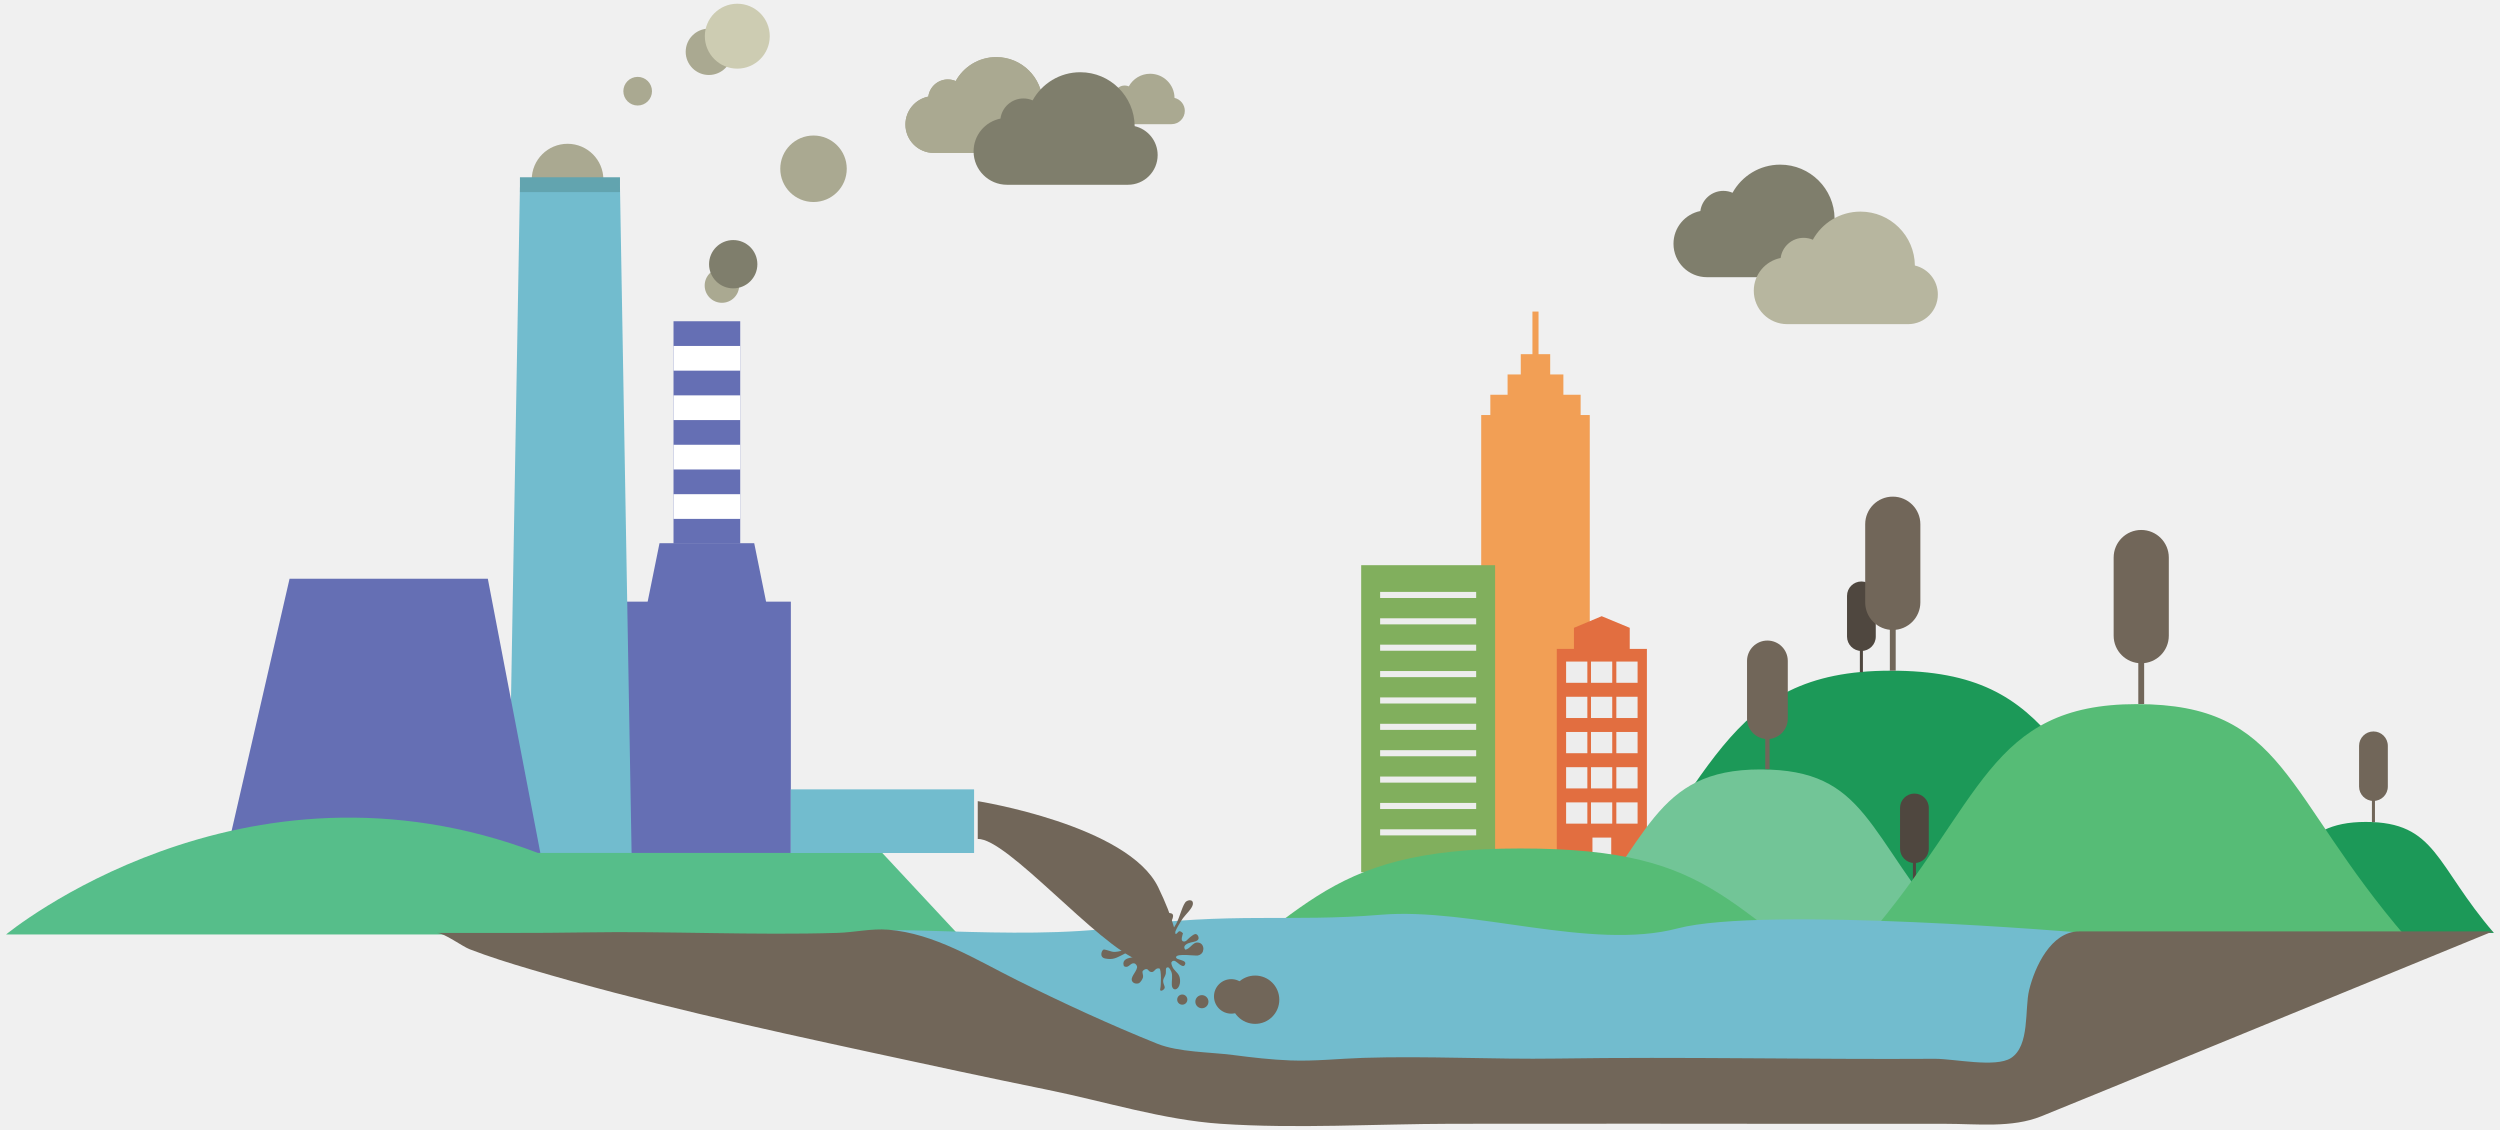
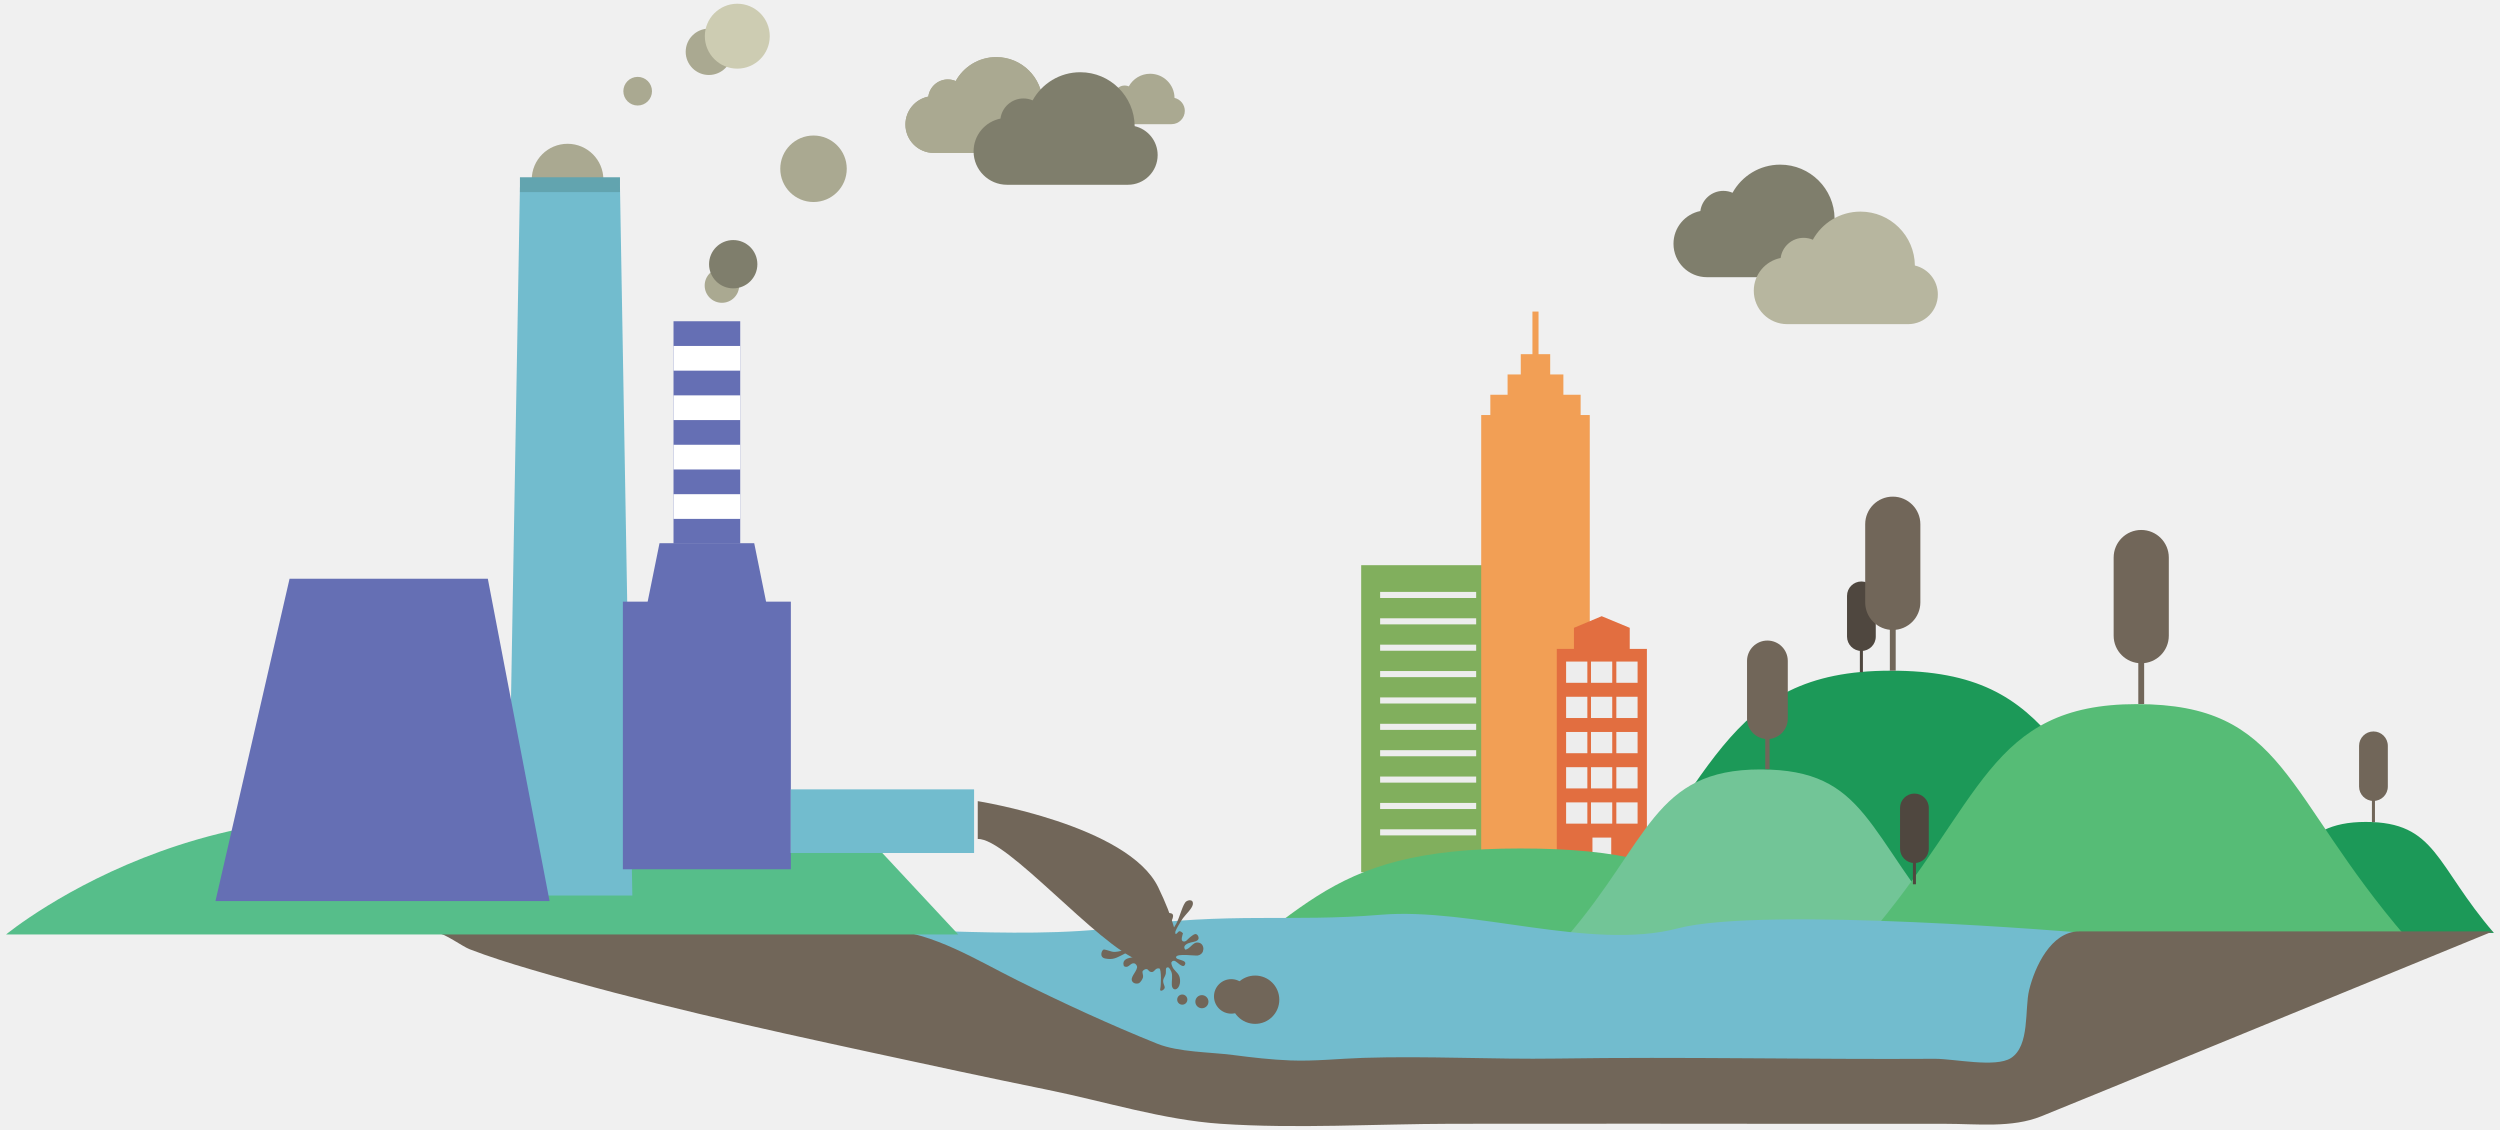
- <svg xmlns="http://www.w3.org/2000/svg" version="1.1" id="Layer_1" x="0px" y="0px" width="1075.544px" height="486.074px" viewBox="0 0 1075.544 486.074" enable-background="new 0 0 1075.544 486.074" xml:space="preserve">
-   <g>
-     <rect x="637.24" y="178.557" fill="#F29F55" width="46.702" height="202.813" />
-     <rect x="641.168" y="169.828" fill="#F29F55" width="38.846" height="9.166" />
-     <rect x="648.588" y="161.098" fill="#F29F55" width="24.006" height="9.166" />
-     <rect x="654.262" y="152.369" fill="#F29F55" width="12.658" height="9.166" />
-     <g>
-       <rect x="659.282" y="134.037" fill="#F29F55" width="2.619" height="19.205" />
+ <svg xmlns="http://www.w3.org/2000/svg" xmlns:xlink="http://www.w3.org/1999/xlink" version="1.1" id="Layer_1" x="0px" y="0px" width="1075.544px" height="486.074px" viewBox="0 0 1075.544 486.074" enable-background="new 0 0 1075.544 486.074" xml:space="preserve">
+   <g class="clouds">
+     <path fill="#AAA991" d="M446.096,65.804c6.012,0,10.886-4.874,10.886-10.886c0-5.164-3.598-9.486-8.423-10.602     c-0.099-10.927-8.986-19.755-19.936-19.755c-7.518,0-14.063,4.162-17.46,10.306c-1.034-0.447-2.173-0.696-3.371-0.696     c-4.315,0-7.876,3.218-8.422,7.384c-5.615,1.113-9.848,6.065-9.848,12.007c0,6.762,5.481,12.243,12.243,12.243     C403.647,65.804,444.806,65.804,446.096,65.804z" />
+     <path fill="#AAA991" d="M446.096,65.804c6.012,0,10.886-4.874,10.886-10.886c0-5.164-3.598-9.486-8.423-10.602     c-0.099-10.927-8.986-19.755-19.936-19.755c-7.518,0-14.063,4.162-17.46,10.306c-1.034-0.447-2.173-0.696-3.371-0.696     c-4.315,0-7.876,3.218-8.422,7.384c-5.615,1.113-9.848,6.065-9.848,12.007c0,6.762,5.481,12.243,12.243,12.243     C403.647,65.804,444.806,65.804,446.096,65.804z" />
+     <path fill="#AAA991" d="M504.004,53.421c3.162,0,5.725-2.563,5.725-5.725c0-2.716-1.892-4.989-4.43-5.576     c-0.052-5.747-4.726-10.39-10.485-10.39c-3.954,0-7.396,2.189-9.183,5.42c-0.544-0.235-1.143-0.366-1.773-0.366     c-2.269,0-4.142,1.692-4.429,3.883c-2.953,0.586-5.179,3.19-5.179,6.315c0,3.556,2.883,6.439,6.439,6.439     C481.679,53.421,503.325,53.421,504.004,53.421z" />
+     <path fill="#7F7E6C" d="M485.264,79.491c7.057,0,12.779-5.721,12.779-12.779c0-6.062-4.223-11.135-9.887-12.446     c-0.116-12.828-10.549-23.191-23.403-23.191c-8.826,0-16.509,4.885-20.497,12.099c-1.213-0.525-2.551-0.817-3.957-0.817     c-5.065,0-9.246,3.777-9.886,8.668c-6.591,1.307-11.561,7.12-11.561,14.095c0,7.937,6.434,14.372,14.372,14.372     C435.433,79.491,483.749,79.491,485.264,79.491z" />
+     <path fill="#7F7E6C" d="M786.376,119.249c7.057,0,12.779-5.721,12.779-12.779c0-6.062-4.223-11.135-9.887-12.446     c-0.116-12.828-10.549-23.191-23.404-23.191c-8.826,0-16.509,4.885-20.497,12.099c-1.213-0.525-2.551-0.817-3.957-0.817     c-5.065,0-9.246,3.777-9.886,8.668c-6.591,1.307-11.561,7.12-11.561,14.095c0,7.937,6.435,14.372,14.372,14.372     C736.545,119.249,784.861,119.249,786.376,119.249z" />
+     <path fill="#B7B69F" d="M820.919,139.453c7.057,0,12.779-5.721,12.779-12.779c0-6.062-4.223-11.135-9.887-12.446     c-0.116-12.828-10.549-23.191-23.404-23.191c-8.826,0-16.509,4.885-20.497,12.099c-1.213-0.525-2.551-0.817-3.957-0.817     c-5.065,0-9.246,3.777-9.886,8.668c-6.591,1.307-11.561,7.12-11.561,14.095c0,7.937,6.435,14.372,14.372,14.372     C771.089,139.453,819.405,139.453,820.919,139.453z" />
+   </g>
+   <g class="Stedelijk">
+     <a xlink:href="/details/Stedelijk">
+       <g class="left_building">
+         <g class="building">
+           <rect x="585.605" y="243.155" fill="#81AF5D" width="57.614" height="132.105" />
+         </g>
+         <g class="windows">
+           <rect x="593.753" y="254.649" fill="#EDEDED" width="41.319" height="2.619" />
+           <rect x="593.753" y="265.997" fill="#EDEDED" width="41.319" height="2.619" />
+           <rect x="593.753" y="277.345" fill="#EDEDED" width="41.319" height="2.619" />
+           <rect x="593.753" y="288.693" fill="#EDEDED" width="41.319" height="2.619" />
+           <rect x="593.753" y="300.042" fill="#EDEDED" width="41.319" height="2.619" />
+           <rect x="593.753" y="311.39" fill="#EDEDED" width="41.319" height="2.619" />
+           <rect x="593.753" y="322.738" fill="#EDEDED" width="41.319" height="2.619" />
+           <rect x="593.753" y="334.086" fill="#EDEDED" width="41.319" height="2.619" />
+           <rect x="593.753" y="345.435" fill="#EDEDED" width="41.319" height="2.619" />
+           <rect x="593.753" y="356.783" fill="#EDEDED" width="41.319" height="2.619" />
+         </g>
+       </g>
+       <g class="center_building">
+         <g class="building">
+           <rect x="637.24" y="178.557" fill="#F29F55" width="46.702" height="202.813" />
+           <rect x="641.168" y="169.828" fill="#F29F55" width="38.846" height="9.166" />
+           <rect x="648.588" y="161.098" fill="#F29F55" width="24.006" height="9.166" />
+           <rect x="654.262" y="152.369" fill="#F29F55" width="12.658" height="9.166" />
+           <rect x="659.282" y="134.037" fill="#F29F55" width="2.619" height="19.205" />
+         </g>
+       </g>
+       <g class="right_building">
+         <g class="building">
+           <rect x="669.753" y="279.167" fill="#E26E40" width="38.773" height="96.328" />
+           <polygon fill="#E26E40" points="701.143,279.264 677.137,279.264 677.137,270.098 689.071,265.098 701.143,270.098  " />
+         </g>
+         <g class="windows">
+           <rect x="673.767" y="284.619" fill="#EDEDED" width="9.136" height="9.136" />
+           <rect x="684.472" y="284.619" fill="#EDEDED" width="9.136" height="9.136" />
+           <rect x="695.377" y="284.619" fill="#EDEDED" width="9.136" height="9.136" />
+           <rect x="673.767" y="299.765" fill="#EDEDED" width="9.136" height="9.136" />
+           <rect x="684.472" y="299.765" fill="#EDEDED" width="9.136" height="9.136" />
+           <rect x="695.377" y="299.765" fill="#EDEDED" width="9.136" height="9.136" />
+           <rect x="673.767" y="314.911" fill="#EDEDED" width="9.136" height="9.136" />
+           <rect x="684.472" y="314.911" fill="#EDEDED" width="9.136" height="9.136" />
+           <rect x="695.377" y="314.911" fill="#EDEDED" width="9.136" height="9.136" />
+           <rect x="673.767" y="330.057" fill="#EDEDED" width="9.136" height="9.136" />
+           <rect x="684.472" y="330.057" fill="#EDEDED" width="9.136" height="9.136" />
+           <rect x="695.377" y="330.057" fill="#EDEDED" width="9.136" height="9.136" />
+           <rect x="673.767" y="345.203" fill="#EDEDED" width="9.136" height="9.136" />
+           <rect x="684.472" y="345.203" fill="#EDEDED" width="9.136" height="9.136" />
+           <rect x="695.377" y="345.203" fill="#EDEDED" width="9.136" height="9.136" />
+         </g>
+         <g class="door">
+           <rect x="685.101" y="360.348" fill="#EDEDED" width="8.078" height="15.348" />
+         </g>
+       </g>
+       <g class="hills">
+         <path fill="#56BC76" d="M493.833,437.312c68.812-41.603,71.713-72.288,160.221-72.288c88.493,0,86.906,27.945,160.217,72.288       H493.833z" />
+       </g>
+     </a>
+   </g>
+   <g class="Landelijk">
+     <a xlink:href="/details/Landelijk">
+       <g class="hills">
+         <path fill="#1C9958" d="M680.9,403.312c56.946-66.055,59.347-114.776,132.594-114.776c73.233,0,71.92,44.37,132.59,114.776H680.9z      " />
+         <path fill="#72C597" d="M673.877,403.312c35.866-41.603,37.378-72.288,83.51-72.288c46.124,0,45.297,27.945,83.508,72.288H673.877       z" />
+         <path fill="#1C9958" d="M962.606,401.357c23.689-27.479,24.688-47.746,55.158-47.746c30.465,0,29.918,18.458,55.157,47.746       H962.606z" />
+         <path fill="#56BC76" d="M803.308,403.312c49.808-57.775,51.908-100.39,115.974-100.39c64.054,0,62.905,38.809,115.971,100.39       H803.308z" />
+       </g>
+       <g class="trees">
+         <path fill="#716659" d="M933.062,273.488c0,6.554-5.313,11.866-11.867,11.866l0,0c-6.554,0-11.867-5.313-11.867-11.866v-33.622      c0-6.554,5.313-11.867,11.867-11.867l0,0c6.554,0,11.867,5.313,11.867,11.867V273.488z" />
+         <rect x="919.937" y="280.792" fill="#716659" width="2.515" height="22.083" />
+         <path fill="#716659" d="M1027.284,338.394c0,3.416-2.769,6.185-6.185,6.185l0,0c-3.416,0-6.185-2.769-6.185-6.185v-17.525      c0-3.416,2.769-6.185,6.185-6.185l0,0c3.416,0,6.185,2.769,6.185,6.185V338.394z" />
+         <rect x="1020.443" y="342.201" fill="#716659" width="1.311" height="11.511" />
+         <path fill="#4F473F" d="M806.99,273.87c0,3.416-2.769,6.185-6.185,6.185l0,0c-3.416,0-6.185-2.769-6.185-6.185v-17.525      c0-3.416,2.769-6.185,6.185-6.185l0,0c3.416,0,6.185,2.769,6.185,6.185V273.87z" />
+         <rect x="800.149" y="277.677" fill="#4F473F" width="1.311" height="11.511" />
+         <path fill="#4F473F" d="M829.801,365.116c0,3.416-2.769,6.185-6.185,6.185l0,0c-3.416,0-6.185-2.769-6.185-6.185v-17.525      c0-3.416,2.769-6.185,6.185-6.185l0,0c3.416,0,6.185,2.769,6.185,6.185V365.116z" />
+         <rect x="822.96" y="368.923" fill="#4F473F" width="1.311" height="11.511" />
+         <path fill="#716659" d="M769.138,309.187c0,4.842-3.925,8.768-8.768,8.768l0,0c-4.842,0-8.768-3.925-8.768-8.768v-24.842      c0-4.842,3.925-8.768,8.768-8.768l0,0c4.842,0,8.768,3.925,8.768,8.768V309.187z" />
+         <rect x="759.441" y="314.584" fill="#716659" width="1.859" height="16.316" />
+         <path fill="#716659" d="M826.173,259.149c0,6.554-5.313,11.866-11.867,11.866l0,0c-6.554,0-11.867-5.313-11.867-11.866v-33.622      c0-6.554,5.313-11.867,11.867-11.867l0,0c6.554,0,11.867,5.313,11.867,11.867V259.149z" />
+         <rect x="813.049" y="266.453" fill="#716659" width="2.515" height="22.083" />
+       </g>
+     </a>
+   </g>
+   <g class="water">
+     <path fill="#72BCCE" d="M369.155,413.751l113.406,49.534l396.921,1.303l17.597-63.221c0,0-138.173-11.732-175.323-1.955    c-37.15,9.776-88.639-9.125-127.745-5.866c-39.106,3.259-64.524-1.304-111.451,5.214c-46.927,6.518-110.147-2.607-116.013,3.911    C360.683,409.188,369.155,413.751,369.155,413.751z" />
+   </g>
+   <g class="ground">
+     <path fill="#716659" d="M187.967,401.367c21.18-0.066,42.372,0.132,63.549-0.226c36.235-0.612,72.667,1.3,108.847,0.203    c7.276-0.221,14.493-1.96,21.784-1.373c19.931,1.605,37.784,12.946,55.335,21.677c19.765,9.832,39.823,19.089,60.302,27.342    c9.311,3.752,22.761,3.594,32.749,4.896c8.185,1.067,16.409,2.014,24.662,2.332c10.466,0.403,20.825-0.774,31.27-1.107    c27.751-0.886,55.627,0.72,83.412,0.298c54.164-0.821,108.375,0.441,162.551,0.105c8.077-0.047,26.086,3.908,32.69-0.304    c8.266-5.277,5.857-21.05,7.848-29.256c2.406-9.919,9.415-25.239,21.507-25.239c0.013,0,177.93,0,177.93,0    c-44.381,18.182-88.765,36.356-133.141,54.55c-20.325,8.333-40.63,16.718-60.994,24.956c-12.742,5.155-27.749,3.256-41.201,3.266    c-17.069,0.013-34.139,0.015-51.208,0.004c-53.764-0.037-107.529-0.122-161.293-0.022c-32.938,0.062-66.611,2.218-99.447,0.003    c-24.657-1.663-49.962-9.643-74.22-14.573c-25.375-5.157-50.677-10.626-75.985-16.102c-49.156-10.636-98.536-21.522-146.784-35.809    c-8.766-2.596-17.545-5.31-26.077-8.608C198.854,407.143,191.092,401.357,187.967,401.367z" />
+   </g>
+   <g class="Industrie">
+     <g class="hills">
+       <path fill="#56BE8A" d="M2.623,402.011c0,0,101.231-83.695,228.766-35.072h148.166l32.681,35.072H2.623z" />
+     </g>
+     <g class="smoke">
+       <circle fill="#AAA991" cx="244.174" cy="77.271" r="15.411" />
+       <circle fill="#AAA991" cx="310.585" cy="122.847" r="7.423" />
+       <circle fill="#7F7E6C" cx="315.443" cy="113.669" r="10.392" />
+       <circle fill="#AAA991" cx="349.987" cy="72.608" r="14.303" />
+       <circle fill="#AAA991" cx="304.97" cy="22.289" r="9.974" />
+       <circle fill="#AAA991" cx="274.337" cy="39.234" r="6.162" />
+       <circle fill="#CDCCB2" cx="317.199" cy="15.569" r="13.964" />
+     </g>
+     <a xlink:href="/details/Industrie">
+       <g class="building">
+         <g class="center_building">
+           <g class="building">
+             <polygon fill="#72BCCE" points="272.041,385.272 218.37,385.272 223.684,80.512 266.727,80.512  " />
+             <rect x="223.684" y="76.265" fill="#62A4AF" width="43.043" height="6.377" />
+           </g>
+         </g>
+         <g class="left_building">
+           <g class="buiding">
+             <polygon fill="#656FB4" points="236.438,387.663 92.693,387.663 124.578,248.968 209.867,248.968  " />
+           </g>
+         </g>
+         <g class="right_building">
+           <g class="building">
+             <rect x="267.97" y="258.84" fill="#656FB4" width="72.273" height="115.141" />
+             <polygon fill="#656FB4" points="329.792,259.903 278.421,259.903 283.735,233.686 324.477,233.686  " />
+             <rect x="289.758" y="138.207" fill="#656FB4" width="28.697" height="95.656" />
+             <rect x="289.758" y="212.606" fill="#FFFFFF" width="28.697" height="10.628" />
+             <rect x="289.758" y="191.349" fill="#FFFFFF" width="28.697" height="10.628" />
+             <rect x="289.758" y="170.093" fill="#FFFFFF" width="28.697" height="10.628" />
+             <rect x="289.758" y="148.836" fill="#FFFFFF" width="28.697" height="10.628" />
+             <rect x="340.206" y="339.6" fill="#72BCCE" width="78.863" height="27.374" />
+           </g>
+         </g>
+       </g>
+     </a>
+     <g class="waste">
+       <circle fill="#716659" cx="529.702" cy="428.67" r="7.423" />
+       <circle fill="#716659" cx="508.632" cy="430.045" r="2.191" />
+       <circle fill="#716659" cx="517.078" cy="430.943" r="2.823" />
+       <circle fill="#716659" cx="539.988" cy="430.095" r="10.392" />
+       <path fill="#716659" d="M420.644,344.664c0,0,64.722,10.292,77.658,37.082c12.936,26.79,10.246,38.479-7.962,31.657     c-18.208-6.822-57.313-53.097-69.697-52.445v-16.294H420.644z" />
+       <path fill="#716659" d="M517.219,406.519c-0.34-0.508-0.826-0.841-1.611-0.99c-1.338-0.254-2.195,0.562-2.951,1.255      c-0.727,0.667-1.692,1.713-2.732,1.756l-0.133-0.155c-1.061-1.545,0.978-2.57,2.569-2.938c0.965-0.223,3.054-0.437,3.287-1.663      c0.126-0.661-0.332-1.599-0.897-1.842c-0.715-0.307-1.406,0.278-1.901,0.616c-0.677,0.462-0.978,0.75-1.575,1.292      c-0.748,0.679-1.133,1.371-2.143,1.179c-1.413-0.268-0.374-2.648-0.203-3.544c-2.214-2.18-2.017,0.519-3.43,0.371      c-0.474-0.851,2.827-6.015,3.44-6.846c1.181-1.602,3.889-4.064,4.231-5.865c0.181-0.955-0.134-1.502-0.648-1.73l-0.663-0.126      c-0.483,0.004-1.017,0.178-1.464,0.483c-1.55,1.056-2.757,6.621-4.306,9.541c-2.693,5.077-3.178,2.023-3.015,1.161      c0.253-1.329,3.061-5.115,0.621-5.578c-1.878-0.357-2.123-0.358-2.489,1.572c-0.245,1.289,0.721,2.358,0.512,3.457      c-0.347,1.827-3.007,3.749-2.827-4.581c0.025-1.17,1.033-6.275-0.744-6.613c-0.851-0.161-1.31,0.747-1.449,1.478      c-0.128,0.677,0.17,1.671,0.305,2.247c0.376,1.596,1.901,6.781,0.31,8.041c-1.392,1.102-1.468-1.755-1.717-2.664      c-0.191-0.697-0.486-1.764-1.386-1.744c-1.967,0.043-0.459,2.305-1.746,3.045c-1.343,0.772-2.95-0.673-2.917-2.828      c0.025-1.594,0.72-3.52-1.016-3.85c-3.373-0.64-1.443,3.978-0.805,5.335c0.643,1.367,1.287,2.985-0.462,3.81      c-1.315,0.62-3.435-1.63-3.698-2.696c-0.5-2.025,0.088-5.623-2.687-6.149c-1.711-0.325-2.781,4.587-1.738,6.707      c1.88,3.818,4.493,1.42,6.59,3.492c0.438,0.433,0.508,0.802,0.383,1.458c-0.166,0.873-1.882,0.684-2.173,2.216      c-0.25,1.317,1.579,1.683,1.378,2.745c-0.253,1.334-2.063,1.496-3.108,1.745c-4.001,0.955-3.969-0.022-7.181-0.632      c-0.416-0.079-0.935,0.572-1.136,1.367l-0.064,0.337c-0.116,0.916,0.234,1.91,1.632,2.176c3.355,0.637,4.619-0.193,7.319-1.511      c0.752-0.367,2.005-1.156,2.824-1.263c2.439-0.318,3.813,1.964,0.901,2.406c-1.691,0.256-3.648,1.066-3.121,3.197      c0.121,0.489,0.31,0.632,0.893,0.743c1.403,0.266,2.22-1.77,3.644-1.499c0.757,0.144,1.4,1.088,1.256,1.845      c-0.395,2.081-3.107,4.188-2.051,5.938c0.537,0.891,1.883,1.16,2.825,0.787c0.587-0.232,1.636-1.727,1.799-2.586      c0.154-0.81-0.324-1.828-0.231-2.405c0.095-0.594,1.21-1.207,1.773-1.1c0.975,0.185,0.628,0.996,1.954,1.247      c1.504,0.285,1.576-1.892,3.503-1.526c0.982,0.186,0.751,7.505,0.444,8.548c-0.612,2.082,2.154,0.595,1.891-0.553      c-0.127-0.555-0.268-0.806-0.44-1.307c-0.777-2.262,0.552-2.648,0.912-4.549l0,0c0.186-0.978-0.434-2.857,1.073-2.571      c0.483,0.092,1.163,1.456,1.333,1.916c0.603,1.634,0.073,3.859,0.166,5.533c0.16,2.88,2.883,2.548,3.465-0.518      c0.212-1.115,0.065-2.357-0.245-3.148c-0.72-1.836-2.404-2.415-3.138-4.492c-0.121-0.343-0.369-1.071-0.245-1.509      c0.122-0.43,0.8-0.735,1.252-0.649c1.119,0.212,3.579,3.476,4.525,1.767c1.307-2.36-4.056-1.928-3.781-3.378      c0.317-1.669,8.361-0.425,9.375-0.653c1.176-0.264,1.868-0.95,2.181-1.751l0.202-1.068      C517.725,407.628,517.544,407.005,517.219,406.519z" />
    </g>
  </g>
-   <g>
-     <rect x="585.605" y="243.155" fill="#81AF5D" width="57.614" height="132.105" />
-     <g>
-       <rect x="593.753" y="254.649" fill="#EDEDED" width="41.319" height="2.619" />
-     </g>
-     <g>
-       <rect x="593.753" y="265.997" fill="#EDEDED" width="41.319" height="2.619" />
-     </g>
-     <g>
-       <rect x="593.753" y="277.345" fill="#EDEDED" width="41.319" height="2.619" />
-     </g>
-     <g>
-       <rect x="593.753" y="288.693" fill="#EDEDED" width="41.319" height="2.619" />
-     </g>
-     <g>
-       <rect x="593.753" y="300.042" fill="#EDEDED" width="41.319" height="2.619" />
-     </g>
-     <g>
-       <rect x="593.753" y="311.39" fill="#EDEDED" width="41.319" height="2.619" />
-     </g>
-     <g>
-       <rect x="593.753" y="322.738" fill="#EDEDED" width="41.319" height="2.619" />
-     </g>
-     <g>
-       <rect x="593.753" y="334.086" fill="#EDEDED" width="41.319" height="2.619" />
-     </g>
-     <g>
-       <rect x="593.753" y="345.435" fill="#EDEDED" width="41.319" height="2.619" />
-     </g>
-     <g>
-       <rect x="593.753" y="356.783" fill="#EDEDED" width="41.319" height="2.619" />
-     </g>
-   </g>
-   <g>
-     <g>
-       <rect x="669.753" y="279.167" fill="#E26E40" width="38.773" height="96.328" />
-       <g>
-         <rect x="673.767" y="284.619" fill="#EDEDED" width="9.136" height="9.136" />
-         <rect x="684.472" y="284.619" fill="#EDEDED" width="9.136" height="9.136" />
-         <rect x="695.377" y="284.619" fill="#EDEDED" width="9.136" height="9.136" />
-       </g>
-       <g>
-         <rect x="673.767" y="299.765" fill="#EDEDED" width="9.136" height="9.136" />
-         <rect x="684.472" y="299.765" fill="#EDEDED" width="9.136" height="9.136" />
-         <rect x="695.377" y="299.765" fill="#EDEDED" width="9.136" height="9.136" />
-       </g>
-       <g>
-         <rect x="673.767" y="314.911" fill="#EDEDED" width="9.136" height="9.136" />
-         <rect x="684.472" y="314.911" fill="#EDEDED" width="9.136" height="9.136" />
-         <rect x="695.377" y="314.911" fill="#EDEDED" width="9.136" height="9.136" />
-       </g>
-       <g>
-         <rect x="673.767" y="330.057" fill="#EDEDED" width="9.136" height="9.136" />
-         <rect x="684.472" y="330.057" fill="#EDEDED" width="9.136" height="9.136" />
-         <rect x="695.377" y="330.057" fill="#EDEDED" width="9.136" height="9.136" />
-       </g>
-       <g>
-         <rect x="673.767" y="345.203" fill="#EDEDED" width="9.136" height="9.136" />
-         <rect x="684.472" y="345.203" fill="#EDEDED" width="9.136" height="9.136" />
-         <rect x="695.377" y="345.203" fill="#EDEDED" width="9.136" height="9.136" />
-       </g>
-       <rect x="685.101" y="360.348" fill="#EDEDED" width="8.078" height="15.348" />
-     </g>
-     <polygon fill="#E26E40" points="701.143,279.264 677.137,279.264 677.137,270.098 689.071,265.098 701.143,270.098  " />
-   </g>
-   <g>
-     <circle fill="#AAA991" cx="244.174" cy="77.271" r="15.411" />
-     <rect x="267.97" y="258.84" fill="#656FB4" width="72.273" height="115.141" />
-     <polygon fill="#72BCCE" points="272.041,385.272 218.37,385.272 223.684,80.512 266.727,80.512  " />
-     <polygon fill="#656FB4" points="236.438,387.663 92.693,387.663 124.578,248.968 209.867,248.968  " />
-     <rect x="223.684" y="76.265" fill="#62A4AF" width="43.043" height="6.377" />
-     <path fill="#56BE8A" d="M2.623,402.011c0,0,101.231-83.695,228.766-35.072h148.166l32.681,35.072H2.623z" />
-     <polygon fill="#656FB4" points="329.792,259.903 278.421,259.903 283.735,233.686 324.477,233.686  " />
-     <rect x="289.758" y="138.207" fill="#656FB4" width="28.697" height="95.656" />
-     <rect x="289.758" y="212.606" fill="#FFFFFF" width="28.697" height="10.628" />
-     <rect x="289.758" y="191.349" fill="#FFFFFF" width="28.697" height="10.628" />
-     <rect x="289.758" y="170.093" fill="#FFFFFF" width="28.697" height="10.628" />
-     <rect x="289.758" y="148.836" fill="#FFFFFF" width="28.697" height="10.628" />
-     <circle fill="#AAA991" cx="310.585" cy="122.847" r="7.423" />
-     <circle fill="#7F7E6C" cx="315.443" cy="113.669" r="10.392" />
-     <circle fill="#AAA991" cx="349.987" cy="72.608" r="14.303" />
-     <circle fill="#AAA991" cx="304.97" cy="22.289" r="9.974" />
-     <circle fill="#AAA991" cx="274.337" cy="39.234" r="6.162" />
-     <circle fill="#CDCCB2" cx="317.199" cy="15.569" r="13.964" />
-     <rect x="340.206" y="339.6" fill="#72BCCE" width="78.863" height="27.374" />
-     <g>
-       <path fill="#1C9958" d="M680.9,403.312c56.946-66.055,59.347-114.776,132.594-114.776c73.233,0,71.92,44.37,132.59,114.776H680.9z    " />
-     </g>
-     <g>
-       <path fill="#1C9958" d="M962.606,401.357c23.689-27.479,24.688-47.746,55.158-47.746c30.465,0,29.918,18.458,55.157,47.746    H962.606z" />
-     </g>
-     <g>
-       <path fill="#72C597" d="M673.877,403.312c35.866-41.603,37.378-72.288,83.51-72.288c46.124,0,45.297,27.945,83.508,72.288H673.877    z" />
-     </g>
-     <g>
-       <path fill="#56BC76" d="M493.833,437.312c68.812-41.603,71.713-72.288,160.221-72.288c88.493,0,86.906,27.945,160.217,72.288    H493.833z" />
-     </g>
-     <path fill="#716659" d="M933.062,273.488c0,6.554-5.313,11.866-11.867,11.866l0,0c-6.554,0-11.867-5.313-11.867-11.866v-33.622   c0-6.554,5.313-11.867,11.867-11.867l0,0c6.554,0,11.867,5.313,11.867,11.867V273.488z" />
-     <g>
-       <rect x="919.937" y="280.792" fill="#716659" width="2.515" height="22.083" />
-     </g>
-     <path fill="#716659" d="M1027.284,338.394c0,3.416-2.769,6.185-6.185,6.185l0,0c-3.416,0-6.185-2.769-6.185-6.185v-17.525   c0-3.416,2.769-6.185,6.185-6.185l0,0c3.416,0,6.185,2.769,6.185,6.185V338.394z" />
-     <g>
-       <rect x="1020.443" y="342.201" fill="#716659" width="1.311" height="11.511" />
-     </g>
-     <path fill="#4F473F" d="M806.99,273.87c0,3.416-2.769,6.185-6.185,6.185l0,0c-3.416,0-6.185-2.769-6.185-6.185v-17.525   c0-3.416,2.769-6.185,6.185-6.185l0,0c3.416,0,6.185,2.769,6.185,6.185V273.87z" />
-     <g>
-       <rect x="800.149" y="277.677" fill="#4F473F" width="1.311" height="11.511" />
-     </g>
-     <path fill="#4F473F" d="M829.801,365.116c0,3.416-2.769,6.185-6.185,6.185l0,0c-3.416,0-6.185-2.769-6.185-6.185v-17.525   c0-3.416,2.769-6.185,6.185-6.185l0,0c3.416,0,6.185,2.769,6.185,6.185V365.116z" />
-     <g>
-       <rect x="822.96" y="368.923" fill="#4F473F" width="1.311" height="11.511" />
-     </g>
-     <path fill="#716659" d="M769.138,309.187c0,4.842-3.925,8.768-8.768,8.768l0,0c-4.842,0-8.768-3.925-8.768-8.768v-24.842   c0-4.842,3.925-8.768,8.768-8.768l0,0c4.842,0,8.768,3.925,8.768,8.768V309.187z" />
-     <g>
-       <rect x="759.441" y="314.584" fill="#716659" width="1.859" height="16.316" />
-     </g>
-     <path fill="#716659" d="M826.173,259.149c0,6.554-5.313,11.866-11.867,11.866l0,0c-6.554,0-11.867-5.313-11.867-11.866v-33.622   c0-6.554,5.313-11.867,11.867-11.867l0,0c6.554,0,11.867,5.313,11.867,11.867V259.149z" />
-     <g>
-       <rect x="813.049" y="266.453" fill="#716659" width="2.515" height="22.083" />
-     </g>
-     <g>
-       <path fill="#56BC76" d="M803.308,403.312c49.808-57.775,51.908-100.39,115.974-100.39c64.054,0,62.905,38.809,115.971,100.39    H803.308z" />
-     </g>
-     <path fill="#72BCCE" d="M369.155,413.751l113.406,49.534l396.921,1.303l17.597-63.221c0,0-138.173-11.732-175.323-1.955   c-37.15,9.776-88.639-9.125-127.745-5.866c-39.106,3.259-64.524-1.304-111.451,5.214c-46.927,6.518-110.147-2.607-116.013,3.911   C360.683,409.188,369.155,413.751,369.155,413.751z" />
-     <path fill="#716659" d="M187.967,401.367c21.18-0.066,42.372,0.132,63.549-0.226c36.235-0.612,72.667,1.3,108.847,0.203   c7.276-0.221,14.493-1.96,21.784-1.373c19.931,1.605,37.784,12.946,55.335,21.677c19.765,9.832,39.823,19.089,60.302,27.342   c9.311,3.752,22.761,3.594,32.749,4.896c8.185,1.067,16.409,2.014,24.662,2.332c10.466,0.403,20.825-0.774,31.27-1.107   c27.751-0.886,55.627,0.72,83.412,0.298c54.164-0.821,108.375,0.441,162.551,0.105c8.077-0.047,26.086,3.908,32.69-0.304   c8.266-5.277,5.857-21.05,7.848-29.256c2.406-9.919,9.415-25.239,21.507-25.239c0.013,0,177.93,0,177.93,0   c-44.381,18.182-88.765,36.356-133.141,54.55c-20.325,8.333-40.63,16.718-60.994,24.956c-12.742,5.155-27.749,3.256-41.201,3.266   c-17.069,0.013-34.139,0.015-51.208,0.004c-53.764-0.037-107.529-0.122-161.293-0.022c-32.938,0.062-66.611,2.218-99.447,0.003   c-24.657-1.663-49.962-9.643-74.22-14.573c-25.375-5.157-50.677-10.626-75.985-16.102c-49.156-10.636-98.536-21.522-146.784-35.809   c-8.766-2.596-17.545-5.31-26.077-8.608C198.854,407.143,191.092,401.357,187.967,401.367z" />
-     <path fill="#AAA991" d="M446.096,65.804c6.012,0,10.886-4.874,10.886-10.886c0-5.164-3.598-9.486-8.423-10.602   c-0.099-10.927-8.986-19.755-19.936-19.755c-7.518,0-14.063,4.162-17.46,10.306c-1.034-0.447-2.173-0.696-3.371-0.696   c-4.315,0-7.876,3.218-8.422,7.384c-5.615,1.113-9.848,6.065-9.848,12.007c0,6.762,5.481,12.243,12.243,12.243   C403.647,65.804,444.806,65.804,446.096,65.804z" />
-     <path fill="#AAA991" d="M446.096,65.804c6.012,0,10.886-4.874,10.886-10.886c0-5.164-3.598-9.486-8.423-10.602   c-0.099-10.927-8.986-19.755-19.936-19.755c-7.518,0-14.063,4.162-17.46,10.306c-1.034-0.447-2.173-0.696-3.371-0.696   c-4.315,0-7.876,3.218-8.422,7.384c-5.615,1.113-9.848,6.065-9.848,12.007c0,6.762,5.481,12.243,12.243,12.243   C403.647,65.804,444.806,65.804,446.096,65.804z" />
-     <path fill="#AAA991" d="M504.004,53.421c3.162,0,5.725-2.563,5.725-5.725c0-2.716-1.892-4.989-4.43-5.576   c-0.052-5.747-4.726-10.39-10.485-10.39c-3.954,0-7.396,2.189-9.183,5.42c-0.544-0.235-1.143-0.366-1.773-0.366   c-2.269,0-4.142,1.692-4.429,3.883c-2.953,0.586-5.179,3.19-5.179,6.315c0,3.556,2.883,6.439,6.439,6.439   C481.679,53.421,503.325,53.421,504.004,53.421z" />
-     <path fill="#7F7E6C" d="M485.264,79.491c7.057,0,12.779-5.721,12.779-12.779c0-6.062-4.223-11.135-9.887-12.446   c-0.116-12.828-10.549-23.191-23.403-23.191c-8.826,0-16.509,4.885-20.497,12.099c-1.213-0.525-2.551-0.817-3.957-0.817   c-5.065,0-9.246,3.777-9.886,8.668c-6.591,1.307-11.561,7.12-11.561,14.095c0,7.937,6.434,14.372,14.372,14.372   C435.433,79.491,483.749,79.491,485.264,79.491z" />
-     <path fill="#7F7E6C" d="M786.376,119.249c7.057,0,12.779-5.721,12.779-12.779c0-6.062-4.223-11.135-9.887-12.446   c-0.116-12.828-10.549-23.191-23.404-23.191c-8.826,0-16.509,4.885-20.497,12.099c-1.213-0.525-2.551-0.817-3.957-0.817   c-5.065,0-9.246,3.777-9.886,8.668c-6.591,1.307-11.561,7.12-11.561,14.095c0,7.937,6.435,14.372,14.372,14.372   C736.545,119.249,784.861,119.249,786.376,119.249z" />
-     <path fill="#B7B69F" d="M820.919,139.453c7.057,0,12.779-5.721,12.779-12.779c0-6.062-4.223-11.135-9.887-12.446   c-0.116-12.828-10.549-23.191-23.404-23.191c-8.826,0-16.509,4.885-20.497,12.099c-1.213-0.525-2.551-0.817-3.957-0.817   c-5.065,0-9.246,3.777-9.886,8.668c-6.591,1.307-11.561,7.12-11.561,14.095c0,7.937,6.435,14.372,14.372,14.372   C771.089,139.453,819.405,139.453,820.919,139.453z" />
-     <circle fill="#716659" cx="529.702" cy="428.67" r="7.423" />
-     <circle fill="#716659" cx="508.632" cy="430.045" r="2.191" />
-     <circle fill="#716659" cx="517.078" cy="430.943" r="2.823" />
-     <circle fill="#716659" cx="539.988" cy="430.095" r="10.392" />
-     <g>
-       <path fill="#716659" d="M517.219,406.519c-0.34-0.508-0.826-0.841-1.611-0.99c-1.338-0.254-2.195,0.562-2.951,1.255    c-0.727,0.667-1.692,1.713-2.732,1.756l-0.133-0.155c-1.061-1.545,0.978-2.57,2.569-2.938c0.965-0.223,3.054-0.437,3.287-1.663    c0.126-0.661-0.332-1.599-0.897-1.842c-0.715-0.307-1.406,0.278-1.901,0.616c-0.677,0.462-0.978,0.75-1.575,1.292    c-0.748,0.679-1.133,1.371-2.143,1.179c-1.413-0.268-0.374-2.648-0.203-3.544c-2.214-2.18-2.017,0.519-3.43,0.371    c-0.474-0.851,2.827-6.015,3.44-6.846c1.181-1.602,3.889-4.064,4.231-5.865c0.181-0.955-0.134-1.502-0.648-1.73l-0.663-0.126    c-0.483,0.004-1.017,0.178-1.464,0.483c-1.55,1.056-2.757,6.621-4.306,9.541c-2.693,5.077-3.178,2.023-3.015,1.161    c0.253-1.329,3.061-5.115,0.621-5.578c-1.878-0.357-2.123-0.358-2.489,1.572c-0.245,1.289,0.721,2.358,0.512,3.457    c-0.347,1.827-3.007,3.749-2.827-4.581c0.025-1.17,1.033-6.275-0.744-6.613c-0.851-0.161-1.31,0.747-1.449,1.478    c-0.128,0.677,0.17,1.671,0.305,2.247c0.376,1.596,1.901,6.781,0.31,8.041c-1.392,1.102-1.468-1.755-1.717-2.664    c-0.191-0.697-0.486-1.764-1.386-1.744c-1.967,0.043-0.459,2.305-1.746,3.045c-1.343,0.772-2.95-0.673-2.917-2.828    c0.025-1.594,0.72-3.52-1.016-3.85c-3.373-0.64-1.443,3.978-0.805,5.335c0.643,1.367,1.287,2.985-0.462,3.81    c-1.315,0.62-3.435-1.63-3.698-2.696c-0.5-2.025,0.088-5.623-2.687-6.149c-1.711-0.325-2.781,4.587-1.738,6.707    c1.88,3.818,4.493,1.42,6.59,3.492c0.438,0.433,0.508,0.802,0.383,1.458c-0.166,0.873-1.882,0.684-2.173,2.216    c-0.25,1.317,1.579,1.683,1.378,2.745c-0.253,1.334-2.063,1.496-3.108,1.745c-4.001,0.955-3.969-0.022-7.181-0.632    c-0.416-0.079-0.935,0.572-1.136,1.367l-0.064,0.337c-0.116,0.916,0.234,1.91,1.632,2.176c3.355,0.637,4.619-0.193,7.319-1.511    c0.752-0.367,2.005-1.156,2.824-1.263c2.439-0.318,3.813,1.964,0.901,2.406c-1.691,0.256-3.648,1.066-3.121,3.197    c0.121,0.489,0.31,0.632,0.893,0.743c1.403,0.266,2.22-1.77,3.644-1.499c0.757,0.144,1.4,1.088,1.256,1.845    c-0.395,2.081-3.107,4.188-2.051,5.938c0.537,0.891,1.883,1.16,2.825,0.787c0.587-0.232,1.636-1.727,1.799-2.586    c0.154-0.81-0.324-1.828-0.231-2.405c0.095-0.594,1.21-1.207,1.773-1.1c0.975,0.185,0.628,0.996,1.954,1.247    c1.504,0.285,1.576-1.892,3.503-1.526c0.982,0.186,0.751,7.505,0.444,8.548c-0.612,2.082,2.154,0.595,1.891-0.553    c-0.127-0.555-0.268-0.806-0.44-1.307c-0.777-2.262,0.552-2.648,0.912-4.549l0,0c0.186-0.978-0.434-2.857,1.073-2.571    c0.483,0.092,1.163,1.456,1.333,1.916c0.603,1.634,0.073,3.859,0.166,5.533c0.16,2.88,2.883,2.548,3.465-0.518    c0.212-1.115,0.065-2.357-0.245-3.148c-0.72-1.836-2.404-2.415-3.138-4.492c-0.121-0.343-0.369-1.071-0.245-1.509    c0.122-0.43,0.8-0.735,1.252-0.649c1.119,0.212,3.579,3.476,4.525,1.767c1.307-2.36-4.056-1.928-3.781-3.378    c0.317-1.669,8.361-0.425,9.375-0.653c1.176-0.264,1.868-0.95,2.181-1.751l0.202-1.068    C517.725,407.628,517.544,407.005,517.219,406.519z" />
-     </g>
-     <path fill="#716659" d="M420.644,344.664c0,0,64.722,10.292,77.658,37.082c12.936,26.79,10.246,38.479-7.962,31.657   c-18.208-6.822-57.313-53.097-69.697-52.445v-16.294H420.644z" />
-   </g>
</svg>
